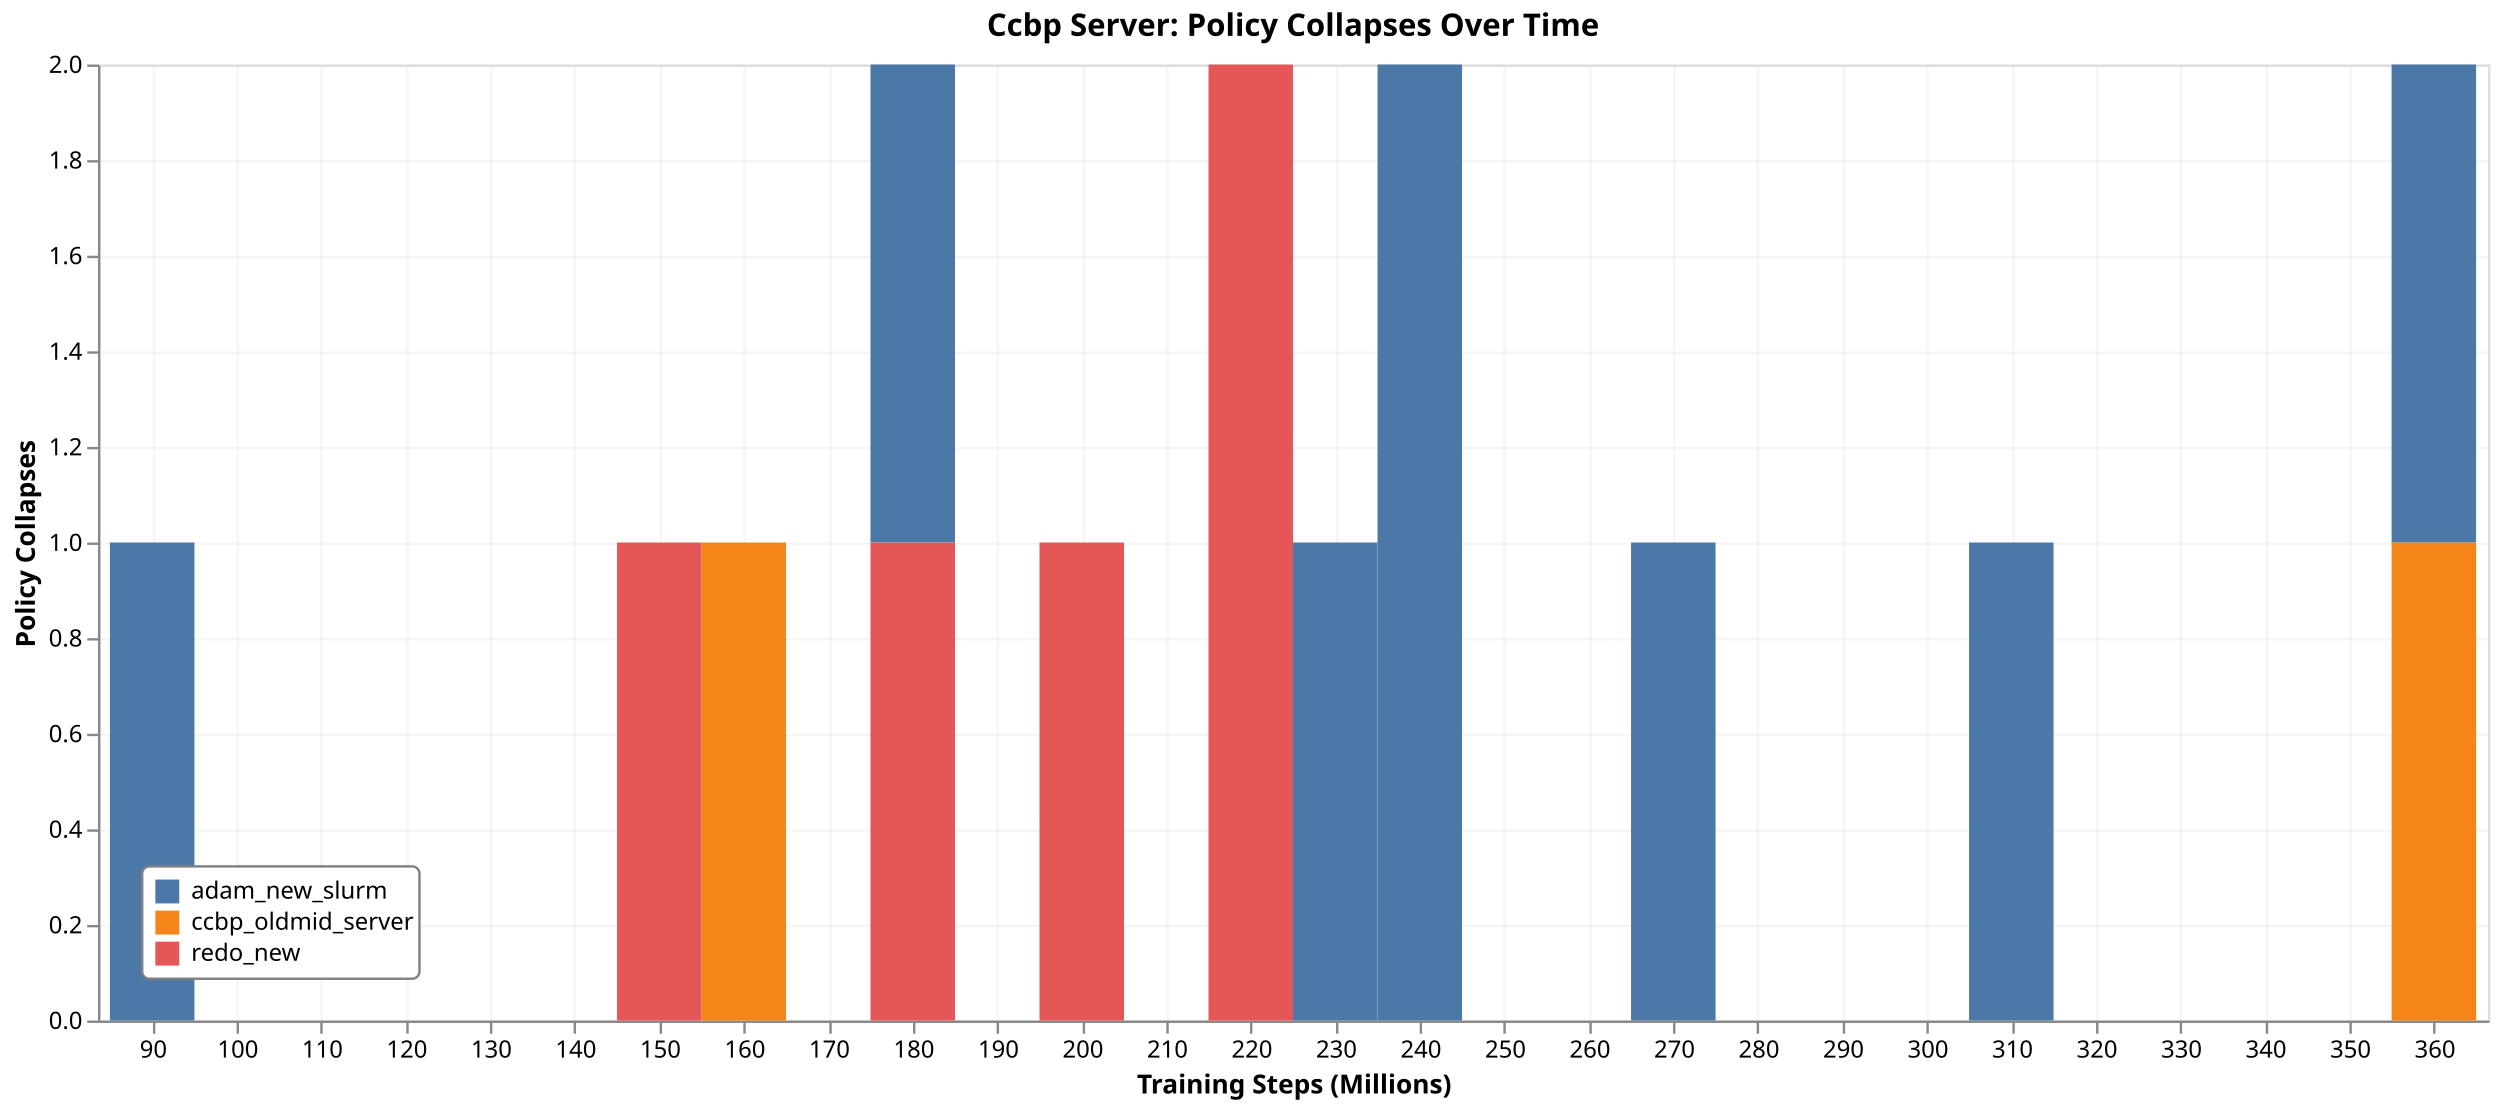
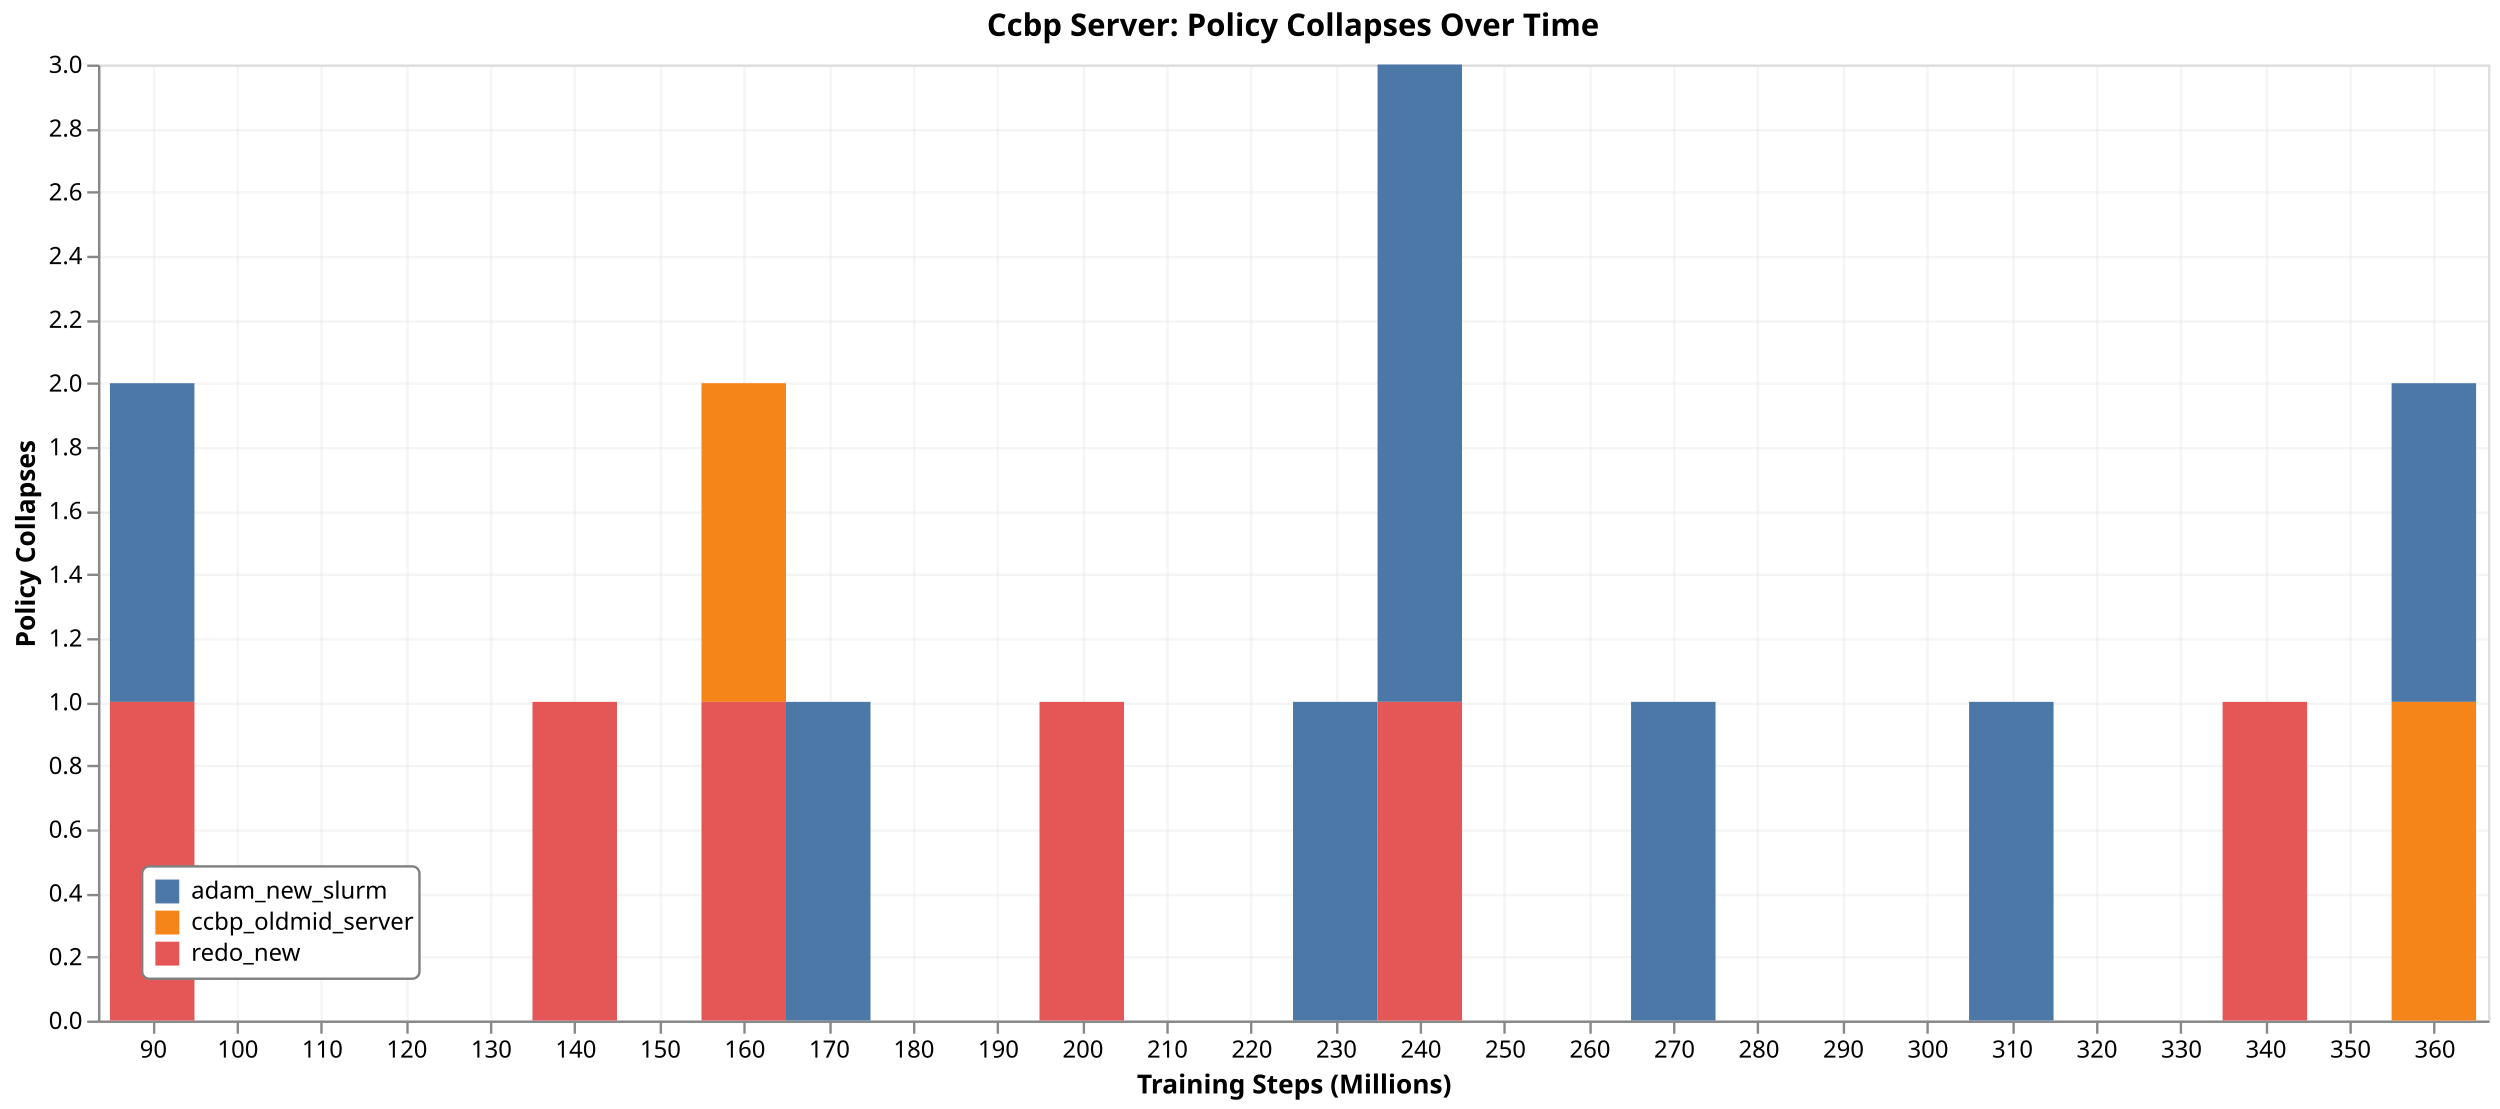
<svg xmlns="http://www.w3.org/2000/svg" version="1.1" class="marks" width="1046" height="464" viewBox="0 0 1046 464">
  <rect width="1046" height="464" fill="white" />
  <g fill="none" stroke-miterlimit="10" transform="translate(41,27)">
    <g class="mark-group role-frame root" role="graphics-object" aria-roledescription="group mark container">
      <g transform="translate(0,0)">
        <path class="background" aria-hidden="true" d="M0.5,0.5h1000v400h-1000Z" stroke="#ddd" />
        <g>
          <g class="mark-group role-axis" aria-hidden="true">
            <g transform="translate(0.5,400.5)">
              <path class="background" aria-hidden="true" d="M0,0h0v0h0Z" pointer-events="none" />
              <g>
                <g class="mark-rule role-axis-grid" pointer-events="none">
                  <line transform="translate(23,-400)" x2="0" y2="400" stroke="#ddd" stroke-opacity="0.3" stroke-width="1" opacity="1" />
                  <line transform="translate(58,-400)" x2="0" y2="400" stroke="#ddd" stroke-opacity="0.3" stroke-width="1" opacity="1" />
                  <line transform="translate(93,-400)" x2="0" y2="400" stroke="#ddd" stroke-opacity="0.3" stroke-width="1" opacity="1" />
                  <line transform="translate(129,-400)" x2="0" y2="400" stroke="#ddd" stroke-opacity="0.3" stroke-width="1" opacity="1" />
                  <line transform="translate(164,-400)" x2="0" y2="400" stroke="#ddd" stroke-opacity="0.3" stroke-width="1" opacity="1" />
                  <line transform="translate(199,-400)" x2="0" y2="400" stroke="#ddd" stroke-opacity="0.3" stroke-width="1" opacity="1" />
                  <line transform="translate(235,-400)" x2="0" y2="400" stroke="#ddd" stroke-opacity="0.3" stroke-width="1" opacity="1" />
                  <line transform="translate(270,-400)" x2="0" y2="400" stroke="#ddd" stroke-opacity="0.3" stroke-width="1" opacity="1" />
                  <line transform="translate(306,-400)" x2="0" y2="400" stroke="#ddd" stroke-opacity="0.3" stroke-width="1" opacity="1" />
                  <line transform="translate(341,-400)" x2="0" y2="400" stroke="#ddd" stroke-opacity="0.3" stroke-width="1" opacity="1" />
                  <line transform="translate(376,-400)" x2="0" y2="400" stroke="#ddd" stroke-opacity="0.3" stroke-width="1" opacity="1" />
                  <line transform="translate(412,-400)" x2="0" y2="400" stroke="#ddd" stroke-opacity="0.3" stroke-width="1" opacity="1" />
                  <line transform="translate(447,-400)" x2="0" y2="400" stroke="#ddd" stroke-opacity="0.3" stroke-width="1" opacity="1" />
                  <line transform="translate(482,-400)" x2="0" y2="400" stroke="#ddd" stroke-opacity="0.3" stroke-width="1" opacity="1" />
                  <line transform="translate(518,-400)" x2="0" y2="400" stroke="#ddd" stroke-opacity="0.3" stroke-width="1" opacity="1" />
                  <line transform="translate(553,-400)" x2="0" y2="400" stroke="#ddd" stroke-opacity="0.3" stroke-width="1" opacity="1" />
                  <line transform="translate(588,-400)" x2="0" y2="400" stroke="#ddd" stroke-opacity="0.3" stroke-width="1" opacity="1" />
                  <line transform="translate(624,-400)" x2="0" y2="400" stroke="#ddd" stroke-opacity="0.3" stroke-width="1" opacity="1" />
                  <line transform="translate(659,-400)" x2="0" y2="400" stroke="#ddd" stroke-opacity="0.3" stroke-width="1" opacity="1" />
                  <line transform="translate(694,-400)" x2="0" y2="400" stroke="#ddd" stroke-opacity="0.3" stroke-width="1" opacity="1" />
                  <line transform="translate(730,-400)" x2="0" y2="400" stroke="#ddd" stroke-opacity="0.3" stroke-width="1" opacity="1" />
                  <line transform="translate(765,-400)" x2="0" y2="400" stroke="#ddd" stroke-opacity="0.3" stroke-width="1" opacity="1" />
                  <line transform="translate(801,-400)" x2="0" y2="400" stroke="#ddd" stroke-opacity="0.3" stroke-width="1" opacity="1" />
                  <line transform="translate(836,-400)" x2="0" y2="400" stroke="#ddd" stroke-opacity="0.3" stroke-width="1" opacity="1" />
                  <line transform="translate(871,-400)" x2="0" y2="400" stroke="#ddd" stroke-opacity="0.3" stroke-width="1" opacity="1" />
                  <line transform="translate(907,-400)" x2="0" y2="400" stroke="#ddd" stroke-opacity="0.3" stroke-width="1" opacity="1" />
                  <line transform="translate(942,-400)" x2="0" y2="400" stroke="#ddd" stroke-opacity="0.3" stroke-width="1" opacity="1" />
                  <line transform="translate(977,-400)" x2="0" y2="400" stroke="#ddd" stroke-opacity="0.3" stroke-width="1" opacity="1" />
                </g>
              </g>
              <path class="foreground" aria-hidden="true" d="" pointer-events="none" display="none" />
            </g>
          </g>
          <g class="mark-group role-axis" aria-hidden="true">
            <g transform="translate(0.5,0.5)">
              <path class="background" aria-hidden="true" d="M0,0h0v0h0Z" pointer-events="none" />
              <g>
                <g class="mark-rule role-axis-grid" pointer-events="none">
                  <line transform="translate(0,400)" x2="1000" y2="0" stroke="#ddd" stroke-opacity="0.3" stroke-width="1" opacity="1" />
-                   <line transform="translate(0,360)" x2="1000" y2="0" stroke="#ddd" stroke-opacity="0.3" stroke-width="1" opacity="1" />
+                   <line transform="translate(0,373)" x2="1000" y2="0" stroke="#ddd" stroke-opacity="0.3" stroke-width="1" opacity="1" />
+                   <line transform="translate(0,347)" x2="1000" y2="0" stroke="#ddd" stroke-opacity="0.3" stroke-width="1" opacity="1" />
                  <line transform="translate(0,320)" x2="1000" y2="0" stroke="#ddd" stroke-opacity="0.3" stroke-width="1" opacity="1" />
-                   <line transform="translate(0,280)" x2="1000" y2="0" stroke="#ddd" stroke-opacity="0.3" stroke-width="1" opacity="1" />
+                   <line transform="translate(0,293)" x2="1000" y2="0" stroke="#ddd" stroke-opacity="0.3" stroke-width="1" opacity="1" />
+                   <line transform="translate(0,267)" x2="1000" y2="0" stroke="#ddd" stroke-opacity="0.3" stroke-width="1" opacity="1" />
                  <line transform="translate(0,240)" x2="1000" y2="0" stroke="#ddd" stroke-opacity="0.3" stroke-width="1" opacity="1" />
-                   <line transform="translate(0,200)" x2="1000" y2="0" stroke="#ddd" stroke-opacity="0.3" stroke-width="1" opacity="1" />
+                   <line transform="translate(0,213)" x2="1000" y2="0" stroke="#ddd" stroke-opacity="0.3" stroke-width="1" opacity="1" />
+                   <line transform="translate(0,187)" x2="1000" y2="0" stroke="#ddd" stroke-opacity="0.3" stroke-width="1" opacity="1" />
                  <line transform="translate(0,160)" x2="1000" y2="0" stroke="#ddd" stroke-opacity="0.3" stroke-width="1" opacity="1" />
-                   <line transform="translate(0,120)" x2="1000" y2="0" stroke="#ddd" stroke-opacity="0.3" stroke-width="1" opacity="1" />
+                   <line transform="translate(0,133)" x2="1000" y2="0" stroke="#ddd" stroke-opacity="0.3" stroke-width="1" opacity="1" />
+                   <line transform="translate(0,107)" x2="1000" y2="0" stroke="#ddd" stroke-opacity="0.3" stroke-width="1" opacity="1" />
                  <line transform="translate(0,80)" x2="1000" y2="0" stroke="#ddd" stroke-opacity="0.3" stroke-width="1" opacity="1" />
-                   <line transform="translate(0,40)" x2="1000" y2="0" stroke="#ddd" stroke-opacity="0.3" stroke-width="1" opacity="1" />
+                   <line transform="translate(0,53)" x2="1000" y2="0" stroke="#ddd" stroke-opacity="0.3" stroke-width="1" opacity="1" />
+                   <line transform="translate(0,27)" x2="1000" y2="0" stroke="#ddd" stroke-opacity="0.3" stroke-width="1" opacity="1" />
                  <line transform="translate(0,0)" x2="1000" y2="0" stroke="#ddd" stroke-opacity="0.3" stroke-width="1" opacity="1" />
                </g>
              </g>
              <path class="foreground" aria-hidden="true" d="" pointer-events="none" display="none" />
            </g>
          </g>
          <g class="mark-group role-axis" role="graphics-symbol" aria-roledescription="axis" aria-label="X-axis titled 'Training Steps (Millions)' for a linear scale with values from 84 to 366">
            <g transform="translate(0.5,400.5)">
              <path class="background" aria-hidden="true" d="M0,0h0v0h0Z" pointer-events="none" />
              <g>
                <g class="mark-rule role-axis-tick" pointer-events="none">
                  <line transform="translate(23,0)" x2="0" y2="5" stroke="#888" stroke-width="1" opacity="1" />
                  <line transform="translate(58,0)" x2="0" y2="5" stroke="#888" stroke-width="1" opacity="1" />
                  <line transform="translate(93,0)" x2="0" y2="5" stroke="#888" stroke-width="1" opacity="1" />
                  <line transform="translate(129,0)" x2="0" y2="5" stroke="#888" stroke-width="1" opacity="1" />
                  <line transform="translate(164,0)" x2="0" y2="5" stroke="#888" stroke-width="1" opacity="1" />
                  <line transform="translate(199,0)" x2="0" y2="5" stroke="#888" stroke-width="1" opacity="1" />
                  <line transform="translate(235,0)" x2="0" y2="5" stroke="#888" stroke-width="1" opacity="1" />
                  <line transform="translate(270,0)" x2="0" y2="5" stroke="#888" stroke-width="1" opacity="1" />
                  <line transform="translate(306,0)" x2="0" y2="5" stroke="#888" stroke-width="1" opacity="1" />
                  <line transform="translate(341,0)" x2="0" y2="5" stroke="#888" stroke-width="1" opacity="1" />
                  <line transform="translate(376,0)" x2="0" y2="5" stroke="#888" stroke-width="1" opacity="1" />
                  <line transform="translate(412,0)" x2="0" y2="5" stroke="#888" stroke-width="1" opacity="1" />
                  <line transform="translate(447,0)" x2="0" y2="5" stroke="#888" stroke-width="1" opacity="1" />
                  <line transform="translate(482,0)" x2="0" y2="5" stroke="#888" stroke-width="1" opacity="1" />
                  <line transform="translate(518,0)" x2="0" y2="5" stroke="#888" stroke-width="1" opacity="1" />
                  <line transform="translate(553,0)" x2="0" y2="5" stroke="#888" stroke-width="1" opacity="1" />
                  <line transform="translate(588,0)" x2="0" y2="5" stroke="#888" stroke-width="1" opacity="1" />
                  <line transform="translate(624,0)" x2="0" y2="5" stroke="#888" stroke-width="1" opacity="1" />
                  <line transform="translate(659,0)" x2="0" y2="5" stroke="#888" stroke-width="1" opacity="1" />
                  <line transform="translate(694,0)" x2="0" y2="5" stroke="#888" stroke-width="1" opacity="1" />
                  <line transform="translate(730,0)" x2="0" y2="5" stroke="#888" stroke-width="1" opacity="1" />
                  <line transform="translate(765,0)" x2="0" y2="5" stroke="#888" stroke-width="1" opacity="1" />
                  <line transform="translate(801,0)" x2="0" y2="5" stroke="#888" stroke-width="1" opacity="1" />
                  <line transform="translate(836,0)" x2="0" y2="5" stroke="#888" stroke-width="1" opacity="1" />
                  <line transform="translate(871,0)" x2="0" y2="5" stroke="#888" stroke-width="1" opacity="1" />
                  <line transform="translate(907,0)" x2="0" y2="5" stroke="#888" stroke-width="1" opacity="1" />
                  <line transform="translate(942,0)" x2="0" y2="5" stroke="#888" stroke-width="1" opacity="1" />
                  <line transform="translate(977,0)" x2="0" y2="5" stroke="#888" stroke-width="1" opacity="1" />
                </g>
                <g class="mark-text role-axis-label" pointer-events="none">
                  <text text-anchor="middle" transform="translate(22.67857,15)" font-family="sans-serif" font-size="10px" fill="#000" opacity="1">90</text>
                  <text text-anchor="middle" transform="translate(58.03571,15)" font-family="sans-serif" font-size="10px" fill="#000" opacity="1">100</text>
                  <text text-anchor="middle" transform="translate(93.39286,15)" font-family="sans-serif" font-size="10px" fill="#000" opacity="1">110</text>
                  <text text-anchor="middle" transform="translate(128.75,15)" font-family="sans-serif" font-size="10px" fill="#000" opacity="1">120</text>
                  <text text-anchor="middle" transform="translate(164.1071,15)" font-family="sans-serif" font-size="10px" fill="#000" opacity="1">130</text>
                  <text text-anchor="middle" transform="translate(199.4643,15)" font-family="sans-serif" font-size="10px" fill="#000" opacity="1">140</text>
                  <text text-anchor="middle" transform="translate(234.8214,15)" font-family="sans-serif" font-size="10px" fill="#000" opacity="1">150</text>
                  <text text-anchor="middle" transform="translate(270.1786,15)" font-family="sans-serif" font-size="10px" fill="#000" opacity="1">160</text>
                  <text text-anchor="middle" transform="translate(305.5357,15)" font-family="sans-serif" font-size="10px" fill="#000" opacity="1">170</text>
                  <text text-anchor="middle" transform="translate(340.8929,15)" font-family="sans-serif" font-size="10px" fill="#000" opacity="1">180</text>
                  <text text-anchor="middle" transform="translate(376.25,15)" font-family="sans-serif" font-size="10px" fill="#000" opacity="1">190</text>
                  <text text-anchor="middle" transform="translate(411.6071,15)" font-family="sans-serif" font-size="10px" fill="#000" opacity="1">200</text>
                  <text text-anchor="middle" transform="translate(446.9643,15)" font-family="sans-serif" font-size="10px" fill="#000" opacity="1">210</text>
                  <text text-anchor="middle" transform="translate(482.3214,15)" font-family="sans-serif" font-size="10px" fill="#000" opacity="1">220</text>
                  <text text-anchor="middle" transform="translate(517.6786,15)" font-family="sans-serif" font-size="10px" fill="#000" opacity="1">230</text>
                  <text text-anchor="middle" transform="translate(553.0357,15)" font-family="sans-serif" font-size="10px" fill="#000" opacity="1">240</text>
                  <text text-anchor="middle" transform="translate(588.3929,15)" font-family="sans-serif" font-size="10px" fill="#000" opacity="1">250</text>
                  <text text-anchor="middle" transform="translate(623.75,15)" font-family="sans-serif" font-size="10px" fill="#000" opacity="1">260</text>
                  <text text-anchor="middle" transform="translate(659.1071,15)" font-family="sans-serif" font-size="10px" fill="#000" opacity="1">270</text>
                  <text text-anchor="middle" transform="translate(694.4643,15)" font-family="sans-serif" font-size="10px" fill="#000" opacity="1">280</text>
                  <text text-anchor="middle" transform="translate(729.8214,15)" font-family="sans-serif" font-size="10px" fill="#000" opacity="1">290</text>
                  <text text-anchor="middle" transform="translate(765.1786,15)" font-family="sans-serif" font-size="10px" fill="#000" opacity="1">300</text>
                  <text text-anchor="middle" transform="translate(800.5357,15)" font-family="sans-serif" font-size="10px" fill="#000" opacity="1">310</text>
                  <text text-anchor="middle" transform="translate(835.8929,15)" font-family="sans-serif" font-size="10px" fill="#000" opacity="1">320</text>
                  <text text-anchor="middle" transform="translate(871.25,15)" font-family="sans-serif" font-size="10px" fill="#000" opacity="1">330</text>
                  <text text-anchor="middle" transform="translate(906.6071,15)" font-family="sans-serif" font-size="10px" fill="#000" opacity="1">340</text>
                  <text text-anchor="middle" transform="translate(941.9643,15)" font-family="sans-serif" font-size="10px" fill="#000" opacity="1">350</text>
                  <text text-anchor="middle" transform="translate(977.3214,15)" font-family="sans-serif" font-size="10px" fill="#000" opacity="1">360</text>
                </g>
                <g class="mark-rule role-axis-domain" pointer-events="none">
                  <line transform="translate(0,0)" x2="1000" y2="0" stroke="#888" stroke-width="1" opacity="1" />
                </g>
                <g class="mark-text role-axis-title" pointer-events="none">
                  <text text-anchor="middle" transform="translate(500,30)" font-family="sans-serif" font-size="11px" font-weight="bold" fill="#000" opacity="1">Training Steps (Millions)</text>
                </g>
              </g>
              <path class="foreground" aria-hidden="true" d="" pointer-events="none" display="none" />
            </g>
          </g>
-           <g class="mark-group role-axis" role="graphics-symbol" aria-roledescription="axis" aria-label="Y-axis titled 'Policy Collapses' for a linear scale with values from 0.0 to 2.0">
+           <g class="mark-group role-axis" role="graphics-symbol" aria-roledescription="axis" aria-label="Y-axis titled 'Policy Collapses' for a linear scale with values from 0.0 to 3.0">
            <g transform="translate(0.5,0.5)">
              <path class="background" aria-hidden="true" d="M0,0h0v0h0Z" pointer-events="none" />
              <g>
                <g class="mark-rule role-axis-tick" pointer-events="none">
                  <line transform="translate(0,400)" x2="-5" y2="0" stroke="#888" stroke-width="1" opacity="1" />
-                   <line transform="translate(0,360)" x2="-5" y2="0" stroke="#888" stroke-width="1" opacity="1" />
+                   <line transform="translate(0,373)" x2="-5" y2="0" stroke="#888" stroke-width="1" opacity="1" />
+                   <line transform="translate(0,347)" x2="-5" y2="0" stroke="#888" stroke-width="1" opacity="1" />
                  <line transform="translate(0,320)" x2="-5" y2="0" stroke="#888" stroke-width="1" opacity="1" />
-                   <line transform="translate(0,280)" x2="-5" y2="0" stroke="#888" stroke-width="1" opacity="1" />
+                   <line transform="translate(0,293)" x2="-5" y2="0" stroke="#888" stroke-width="1" opacity="1" />
+                   <line transform="translate(0,267)" x2="-5" y2="0" stroke="#888" stroke-width="1" opacity="1" />
                  <line transform="translate(0,240)" x2="-5" y2="0" stroke="#888" stroke-width="1" opacity="1" />
-                   <line transform="translate(0,200)" x2="-5" y2="0" stroke="#888" stroke-width="1" opacity="1" />
+                   <line transform="translate(0,213)" x2="-5" y2="0" stroke="#888" stroke-width="1" opacity="1" />
+                   <line transform="translate(0,187)" x2="-5" y2="0" stroke="#888" stroke-width="1" opacity="1" />
                  <line transform="translate(0,160)" x2="-5" y2="0" stroke="#888" stroke-width="1" opacity="1" />
-                   <line transform="translate(0,120)" x2="-5" y2="0" stroke="#888" stroke-width="1" opacity="1" />
+                   <line transform="translate(0,133)" x2="-5" y2="0" stroke="#888" stroke-width="1" opacity="1" />
+                   <line transform="translate(0,107)" x2="-5" y2="0" stroke="#888" stroke-width="1" opacity="1" />
                  <line transform="translate(0,80)" x2="-5" y2="0" stroke="#888" stroke-width="1" opacity="1" />
-                   <line transform="translate(0,40)" x2="-5" y2="0" stroke="#888" stroke-width="1" opacity="1" />
+                   <line transform="translate(0,53)" x2="-5" y2="0" stroke="#888" stroke-width="1" opacity="1" />
+                   <line transform="translate(0,27)" x2="-5" y2="0" stroke="#888" stroke-width="1" opacity="1" />
                  <line transform="translate(0,0)" x2="-5" y2="0" stroke="#888" stroke-width="1" opacity="1" />
                </g>
                <g class="mark-text role-axis-label" pointer-events="none">
                  <text text-anchor="end" transform="translate(-7,403)" font-family="sans-serif" font-size="10px" fill="#000" opacity="1">0.0</text>
-                   <text text-anchor="end" transform="translate(-7,363)" font-family="sans-serif" font-size="10px" fill="#000" opacity="1">0.2</text>
-                   <text text-anchor="end" transform="translate(-7,323)" font-family="sans-serif" font-size="10px" fill="#000" opacity="1">0.4</text>
-                   <text text-anchor="end" transform="translate(-7,283)" font-family="sans-serif" font-size="10px" fill="#000" opacity="1">0.6</text>
-                   <text text-anchor="end" transform="translate(-7,243)" font-family="sans-serif" font-size="10px" fill="#000" opacity="1">0.8</text>
-                   <text text-anchor="end" transform="translate(-7,203)" font-family="sans-serif" font-size="10px" fill="#000" opacity="1">1.0</text>
-                   <text text-anchor="end" transform="translate(-7,163)" font-family="sans-serif" font-size="10px" fill="#000" opacity="1">1.2</text>
-                   <text text-anchor="end" transform="translate(-7,123)" font-family="sans-serif" font-size="10px" fill="#000" opacity="1">1.4</text>
-                   <text text-anchor="end" transform="translate(-7,83)" font-family="sans-serif" font-size="10px" fill="#000" opacity="1">1.6</text>
-                   <text text-anchor="end" transform="translate(-7,43)" font-family="sans-serif" font-size="10px" fill="#000" opacity="1">1.8</text>
-                   <text text-anchor="end" transform="translate(-7,3)" font-family="sans-serif" font-size="10px" fill="#000" opacity="1">2.0</text>
+                   <text text-anchor="end" transform="translate(-7,376.3333)" font-family="sans-serif" font-size="10px" fill="#000" opacity="1">0.2</text>
+                   <text text-anchor="end" transform="translate(-7,349.6667)" font-family="sans-serif" font-size="10px" fill="#000" opacity="1">0.4</text>
+                   <text text-anchor="end" transform="translate(-7,323)" font-family="sans-serif" font-size="10px" fill="#000" opacity="1">0.6</text>
+                   <text text-anchor="end" transform="translate(-7,296.3333)" font-family="sans-serif" font-size="10px" fill="#000" opacity="1">0.8</text>
+                   <text text-anchor="end" transform="translate(-7,269.6667)" font-family="sans-serif" font-size="10px" fill="#000" opacity="1">1.0</text>
+                   <text text-anchor="end" transform="translate(-7,243)" font-family="sans-serif" font-size="10px" fill="#000" opacity="1">1.2</text>
+                   <text text-anchor="end" transform="translate(-7,216.3333)" font-family="sans-serif" font-size="10px" fill="#000" opacity="1">1.4</text>
+                   <text text-anchor="end" transform="translate(-7,189.6667)" font-family="sans-serif" font-size="10px" fill="#000" opacity="1">1.6</text>
+                   <text text-anchor="end" transform="translate(-7,163)" font-family="sans-serif" font-size="10px" fill="#000" opacity="1">1.8</text>
+                   <text text-anchor="end" transform="translate(-7,136.3333)" font-family="sans-serif" font-size="10px" fill="#000" opacity="1">2.0</text>
+                   <text text-anchor="end" transform="translate(-7,109.6667)" font-family="sans-serif" font-size="10px" fill="#000" opacity="1">2.2</text>
+                   <text text-anchor="end" transform="translate(-7,83)" font-family="sans-serif" font-size="10px" fill="#000" opacity="1">2.4</text>
+                   <text text-anchor="end" transform="translate(-7,56.33333)" font-family="sans-serif" font-size="10px" fill="#000" opacity="1">2.6</text>
+                   <text text-anchor="end" transform="translate(-7,29.66667)" font-family="sans-serif" font-size="10px" fill="#000" opacity="1">2.8</text>
+                   <text text-anchor="end" transform="translate(-7,3)" font-family="sans-serif" font-size="10px" fill="#000" opacity="1">3.0</text>
                </g>
                <g class="mark-rule role-axis-domain" pointer-events="none">
                  <line transform="translate(0,400)" x2="0" y2="-400" stroke="#888" stroke-width="1" opacity="1" />
                </g>
                <g class="mark-text role-axis-title" pointer-events="none">
                  <text text-anchor="middle" transform="translate(-24.90137,200) rotate(-90) translate(0,-2)" font-family="sans-serif" font-size="11px" font-weight="bold" fill="#000" opacity="1">Policy Collapses</text>
                </g>
              </g>
              <path class="foreground" aria-hidden="true" d="" pointer-events="none" display="none" />
            </g>
          </g>
          <g class="mark-rect role-mark marks" clip-path="url(#clip1)" role="graphics-object" aria-roledescription="rect mark container">
-             <path aria-label="Training Steps (Millions): 265; Policy Collapses: 1; bin_end: 275; Algorithm: adam_new_slurm; Bin start (M): 265.00; Bin end (M): 275.00; # Collapses: 1" role="graphics-symbol" aria-roledescription="bar" d="M641.429,200h35.357v200h-35.357Z" fill="#4c78a8" />
-             <path aria-label="Training Steps (Millions): 85; Policy Collapses: 1; bin_end: 95; Algorithm: adam_new_slurm; Bin start (M): 85.00; Bin end (M): 95.00; # Collapses: 1" role="graphics-symbol" aria-roledescription="bar" d="M5,200h35.357v200h-35.357Z" fill="#4c78a8" />
-             <path aria-label="Training Steps (Millions): 305; Policy Collapses: 1; bin_end: 315; Algorithm: adam_new_slurm; Bin start (M): 305.00; Bin end (M): 315.00; # Collapses: 1" role="graphics-symbol" aria-roledescription="bar" d="M782.857,200h35.357v200h-35.357Z" fill="#4c78a8" />
-             <path aria-label="Training Steps (Millions): 175; Policy Collapses: 1; bin_end: 185; Algorithm: adam_new_slurm; Bin start (M): 175.00; Bin end (M): 185.00; # Collapses: 1" role="graphics-symbol" aria-roledescription="bar" d="M323.214,0h35.357v200h-35.357Z" fill="#4c78a8" />
-             <path aria-label="Training Steps (Millions): 235; Policy Collapses: 2; bin_end: 245; Algorithm: adam_new_slurm; Bin start (M): 235.00; Bin end (M): 245.00; # Collapses: 2" role="graphics-symbol" aria-roledescription="bar" d="M535.357,0h35.357v400h-35.357Z" fill="#4c78a8" />
-             <path aria-label="Training Steps (Millions): 355; Policy Collapses: 1; bin_end: 365; Algorithm: adam_new_slurm; Bin start (M): 355.00; Bin end (M): 365.00; # Collapses: 1" role="graphics-symbol" aria-roledescription="bar" d="M959.643,0h35.357v200h-35.357Z" fill="#4c78a8" />
-             <path aria-label="Training Steps (Millions): 225; Policy Collapses: 1; bin_end: 235; Algorithm: adam_new_slurm; Bin start (M): 225.00; Bin end (M): 235.00; # Collapses: 1" role="graphics-symbol" aria-roledescription="bar" d="M500,200h35.357v200h-35.357Z" fill="#4c78a8" />
-             <path aria-label="Training Steps (Millions): 355; Policy Collapses: 1; bin_end: 365; Algorithm: ccbp_oldmid_server; Bin start (M): 355.00; Bin end (M): 365.00; # Collapses: 1" role="graphics-symbol" aria-roledescription="bar" d="M959.643,200h35.357v200h-35.357Z" fill="#f58518" />
-             <path aria-label="Training Steps (Millions): 155; Policy Collapses: 1; bin_end: 165; Algorithm: ccbp_oldmid_server; Bin start (M): 155.00; Bin end (M): 165.00; # Collapses: 1" role="graphics-symbol" aria-roledescription="bar" d="M252.5,200h35.357v200h-35.357Z" fill="#f58518" />
-             <path aria-label="Training Steps (Millions): 215; Policy Collapses: 2; bin_end: 225; Algorithm: redo_new; Bin start (M): 215.00; Bin end (M): 225.00; # Collapses: 2" role="graphics-symbol" aria-roledescription="bar" d="M464.643,0h35.357v400h-35.357Z" fill="#e45756" />
-             <path aria-label="Training Steps (Millions): 195; Policy Collapses: 1; bin_end: 205; Algorithm: redo_new; Bin start (M): 195.00; Bin end (M): 205.00; # Collapses: 1" role="graphics-symbol" aria-roledescription="bar" d="M393.929,200h35.357v200h-35.357Z" fill="#e45756" />
-             <path aria-label="Training Steps (Millions): 175; Policy Collapses: 1; bin_end: 185; Algorithm: redo_new; Bin start (M): 175.00; Bin end (M): 185.00; # Collapses: 1" role="graphics-symbol" aria-roledescription="bar" d="M323.214,200h35.357v200h-35.357Z" fill="#e45756" />
-             <path aria-label="Training Steps (Millions): 145; Policy Collapses: 1; bin_end: 155; Algorithm: redo_new; Bin start (M): 145.00; Bin end (M): 155.00; # Collapses: 1" role="graphics-symbol" aria-roledescription="bar" d="M217.143,200h35.357v200h-35.357Z" fill="#e45756" />
+             <path aria-label="Training Steps (Millions): 265; Policy Collapses: 1; bin_end: 275; Algorithm: adam_new_slurm; Bin start (M): 265.00; Bin end (M): 275.00; # Collapses: 1" role="graphics-symbol" aria-roledescription="bar" d="M641.429,266.667h35.357v133.333h-35.357Z" fill="#4c78a8" />
+             <path aria-label="Training Steps (Millions): 85; Policy Collapses: 1; bin_end: 95; Algorithm: adam_new_slurm; Bin start (M): 85.00; Bin end (M): 95.00; # Collapses: 1" role="graphics-symbol" aria-roledescription="bar" d="M5,133.333h35.357v133.333h-35.357Z" fill="#4c78a8" />
+             <path aria-label="Training Steps (Millions): 305; Policy Collapses: 1; bin_end: 315; Algorithm: adam_new_slurm; Bin start (M): 305.00; Bin end (M): 315.00; # Collapses: 1" role="graphics-symbol" aria-roledescription="bar" d="M782.857,266.667h35.357v133.333h-35.357Z" fill="#4c78a8" />
+             <path aria-label="Training Steps (Millions): 165; Policy Collapses: 1; bin_end: 175; Algorithm: adam_new_slurm; Bin start (M): 165.00; Bin end (M): 175.00; # Collapses: 1" role="graphics-symbol" aria-roledescription="bar" d="M287.857,266.667h35.357v133.333h-35.357Z" fill="#4c78a8" />
+             <path aria-label="Training Steps (Millions): 235; Policy Collapses: 2; bin_end: 245; Algorithm: adam_new_slurm; Bin start (M): 235.00; Bin end (M): 245.00; # Collapses: 2" role="graphics-symbol" aria-roledescription="bar" d="M535.357,0h35.357v266.667h-35.357Z" fill="#4c78a8" />
+             <path aria-label="Training Steps (Millions): 355; Policy Collapses: 1; bin_end: 365; Algorithm: adam_new_slurm; Bin start (M): 355.00; Bin end (M): 365.00; # Collapses: 1" role="graphics-symbol" aria-roledescription="bar" d="M959.643,133.333h35.357v133.333h-35.357Z" fill="#4c78a8" />
+             <path aria-label="Training Steps (Millions): 225; Policy Collapses: 1; bin_end: 235; Algorithm: adam_new_slurm; Bin start (M): 225.00; Bin end (M): 235.00; # Collapses: 1" role="graphics-symbol" aria-roledescription="bar" d="M500,266.667h35.357v133.333h-35.357Z" fill="#4c78a8" />
+             <path aria-label="Training Steps (Millions): 355; Policy Collapses: 1; bin_end: 365; Algorithm: ccbp_oldmid_server; Bin start (M): 355.00; Bin end (M): 365.00; # Collapses: 1" role="graphics-symbol" aria-roledescription="bar" d="M959.643,266.667h35.357v133.333h-35.357Z" fill="#f58518" />
+             <path aria-label="Training Steps (Millions): 155; Policy Collapses: 1; bin_end: 165; Algorithm: ccbp_oldmid_server; Bin start (M): 155.00; Bin end (M): 165.00; # Collapses: 1" role="graphics-symbol" aria-roledescription="bar" d="M252.5,133.333h35.357v133.333h-35.357Z" fill="#f58518" />
+             <path aria-label="Training Steps (Millions): 235; Policy Collapses: 1; bin_end: 245; Algorithm: redo_new; Bin start (M): 235.00; Bin end (M): 245.00; # Collapses: 1" role="graphics-symbol" aria-roledescription="bar" d="M535.357,266.667h35.357v133.333h-35.357Z" fill="#e45756" />
+             <path aria-label="Training Steps (Millions): 155; Policy Collapses: 1; bin_end: 165; Algorithm: redo_new; Bin start (M): 155.00; Bin end (M): 165.00; # Collapses: 1" role="graphics-symbol" aria-roledescription="bar" d="M252.5,266.667h35.357v133.333h-35.357Z" fill="#e45756" />
+             <path aria-label="Training Steps (Millions): 85; Policy Collapses: 1; bin_end: 95; Algorithm: redo_new; Bin start (M): 85.00; Bin end (M): 95.00; # Collapses: 1" role="graphics-symbol" aria-roledescription="bar" d="M5,266.667h35.357v133.333h-35.357Z" fill="#e45756" />
+             <path aria-label="Training Steps (Millions): 135; Policy Collapses: 1; bin_end: 145; Algorithm: redo_new; Bin start (M): 135.00; Bin end (M): 145.00; # Collapses: 1" role="graphics-symbol" aria-roledescription="bar" d="M181.786,266.667h35.357v133.333h-35.357Z" fill="#e45756" />
+             <path aria-label="Training Steps (Millions): 195; Policy Collapses: 1; bin_end: 205; Algorithm: redo_new; Bin start (M): 195.00; Bin end (M): 205.00; # Collapses: 1" role="graphics-symbol" aria-roledescription="bar" d="M393.929,266.667h35.357v133.333h-35.357Z" fill="#e45756" />
+             <path aria-label="Training Steps (Millions): 335; Policy Collapses: 1; bin_end: 345; Algorithm: redo_new; Bin start (M): 335.00; Bin end (M): 345.00; # Collapses: 1" role="graphics-symbol" aria-roledescription="bar" d="M888.929,266.667h35.357v133.333h-35.357Z" fill="#e45756" />
          </g>
          <g class="mark-group role-legend" role="graphics-symbol" aria-roledescription="legend" aria-label="Symbol legend for fill color with 3 values: adam_new_slurm, ccbp_oldmid_server, redo_new">
            <g transform="translate(18,335)">
              <path class="background" aria-hidden="true" d="M3.5,0.5L113.5,0.5C115.156,0.5,116.5,1.844,116.5,3.5L116.5,44.5C116.5,46.156,115.156,47.5,113.5,47.5L3.5,47.5C1.844,47.5,0.5,46.156,0.5,44.5L0.5,3.5C0.5,1.844,1.844,0.5,3.5,0.5Z" pointer-events="none" fill="rgba(255,255,255,1)" stroke="gray" />
              <g>
                <g class="mark-group role-legend-entry">
                  <g transform="translate(5,5)">
                    <path class="background" aria-hidden="true" d="M0,0h0v0h0Z" pointer-events="none" />
                    <g>
                      <g class="mark-group role-scope" role="graphics-object" aria-roledescription="group mark container">
                        <g transform="translate(0,0)">
                          <path class="background" aria-hidden="true" d="M0,0h105.487v11h-105.487Z" pointer-events="none" opacity="1" />
                          <g>
                            <g class="mark-symbol role-legend-symbol" pointer-events="none">
                              <path transform="translate(6,6)" d="M-5,-5h10v10h-10Z" fill="#4c78a8" stroke-width="1.5" opacity="1" />
                            </g>
                            <g class="mark-text role-legend-label" pointer-events="none">
                              <text text-anchor="start" transform="translate(16,9)" font-family="sans-serif" font-size="10px" fill="#000" opacity="1">adam_new_slurm</text>
                            </g>
                          </g>
                          <path class="foreground" aria-hidden="true" d="" pointer-events="none" display="none" />
                        </g>
                        <g transform="translate(0,13)">
                          <path class="background" aria-hidden="true" d="M0,0h105.487v11h-105.487Z" pointer-events="none" opacity="1" />
                          <g>
                            <g class="mark-symbol role-legend-symbol" pointer-events="none">
                              <path transform="translate(6,6)" d="M-5,-5h10v10h-10Z" fill="#f58518" stroke-width="1.5" opacity="1" />
                            </g>
                            <g class="mark-text role-legend-label" pointer-events="none">
                              <text text-anchor="start" transform="translate(16,9)" font-family="sans-serif" font-size="10px" fill="#000" opacity="1">ccbp_oldmid_server</text>
                            </g>
                          </g>
                          <path class="foreground" aria-hidden="true" d="" pointer-events="none" display="none" />
                        </g>
                        <g transform="translate(0,26)">
                          <path class="background" aria-hidden="true" d="M0,0h105.487v11h-105.487Z" pointer-events="none" opacity="1" />
                          <g>
                            <g class="mark-symbol role-legend-symbol" pointer-events="none">
                              <path transform="translate(6,6)" d="M-5,-5h10v10h-10Z" fill="#e45756" stroke-width="1.5" opacity="1" />
                            </g>
                            <g class="mark-text role-legend-label" pointer-events="none">
                              <text text-anchor="start" transform="translate(16,9)" font-family="sans-serif" font-size="10px" fill="#000" opacity="1">redo_new</text>
                            </g>
                          </g>
                          <path class="foreground" aria-hidden="true" d="" pointer-events="none" display="none" />
                        </g>
                      </g>
                    </g>
                    <path class="foreground" aria-hidden="true" d="" pointer-events="none" display="none" />
                  </g>
                </g>
              </g>
              <path class="foreground" aria-hidden="true" d="" pointer-events="none" display="none" />
            </g>
          </g>
          <g class="mark-group role-title">
            <g transform="translate(500,-22)">
              <path class="background" aria-hidden="true" d="M0,0h0v0h0Z" pointer-events="none" />
              <g>
                <g class="mark-text role-title-text" role="graphics-symbol" aria-roledescription="title" aria-label="Title text 'Ccbp Server: Policy Collapses Over Time'" pointer-events="none">
                  <text text-anchor="middle" transform="translate(0,10)" font-family="sans-serif" font-size="13px" font-weight="bold" fill="#000" opacity="1">Ccbp Server: Policy Collapses Over Time</text>
                </g>
              </g>
              <path class="foreground" aria-hidden="true" d="" pointer-events="none" display="none" />
            </g>
          </g>
        </g>
        <path class="foreground" aria-hidden="true" d="" display="none" />
      </g>
    </g>
  </g>
  <defs>
    <clipPath id="clip1">
      <rect x="0" y="0" width="1000" height="400" />
    </clipPath>
  </defs>
</svg>
